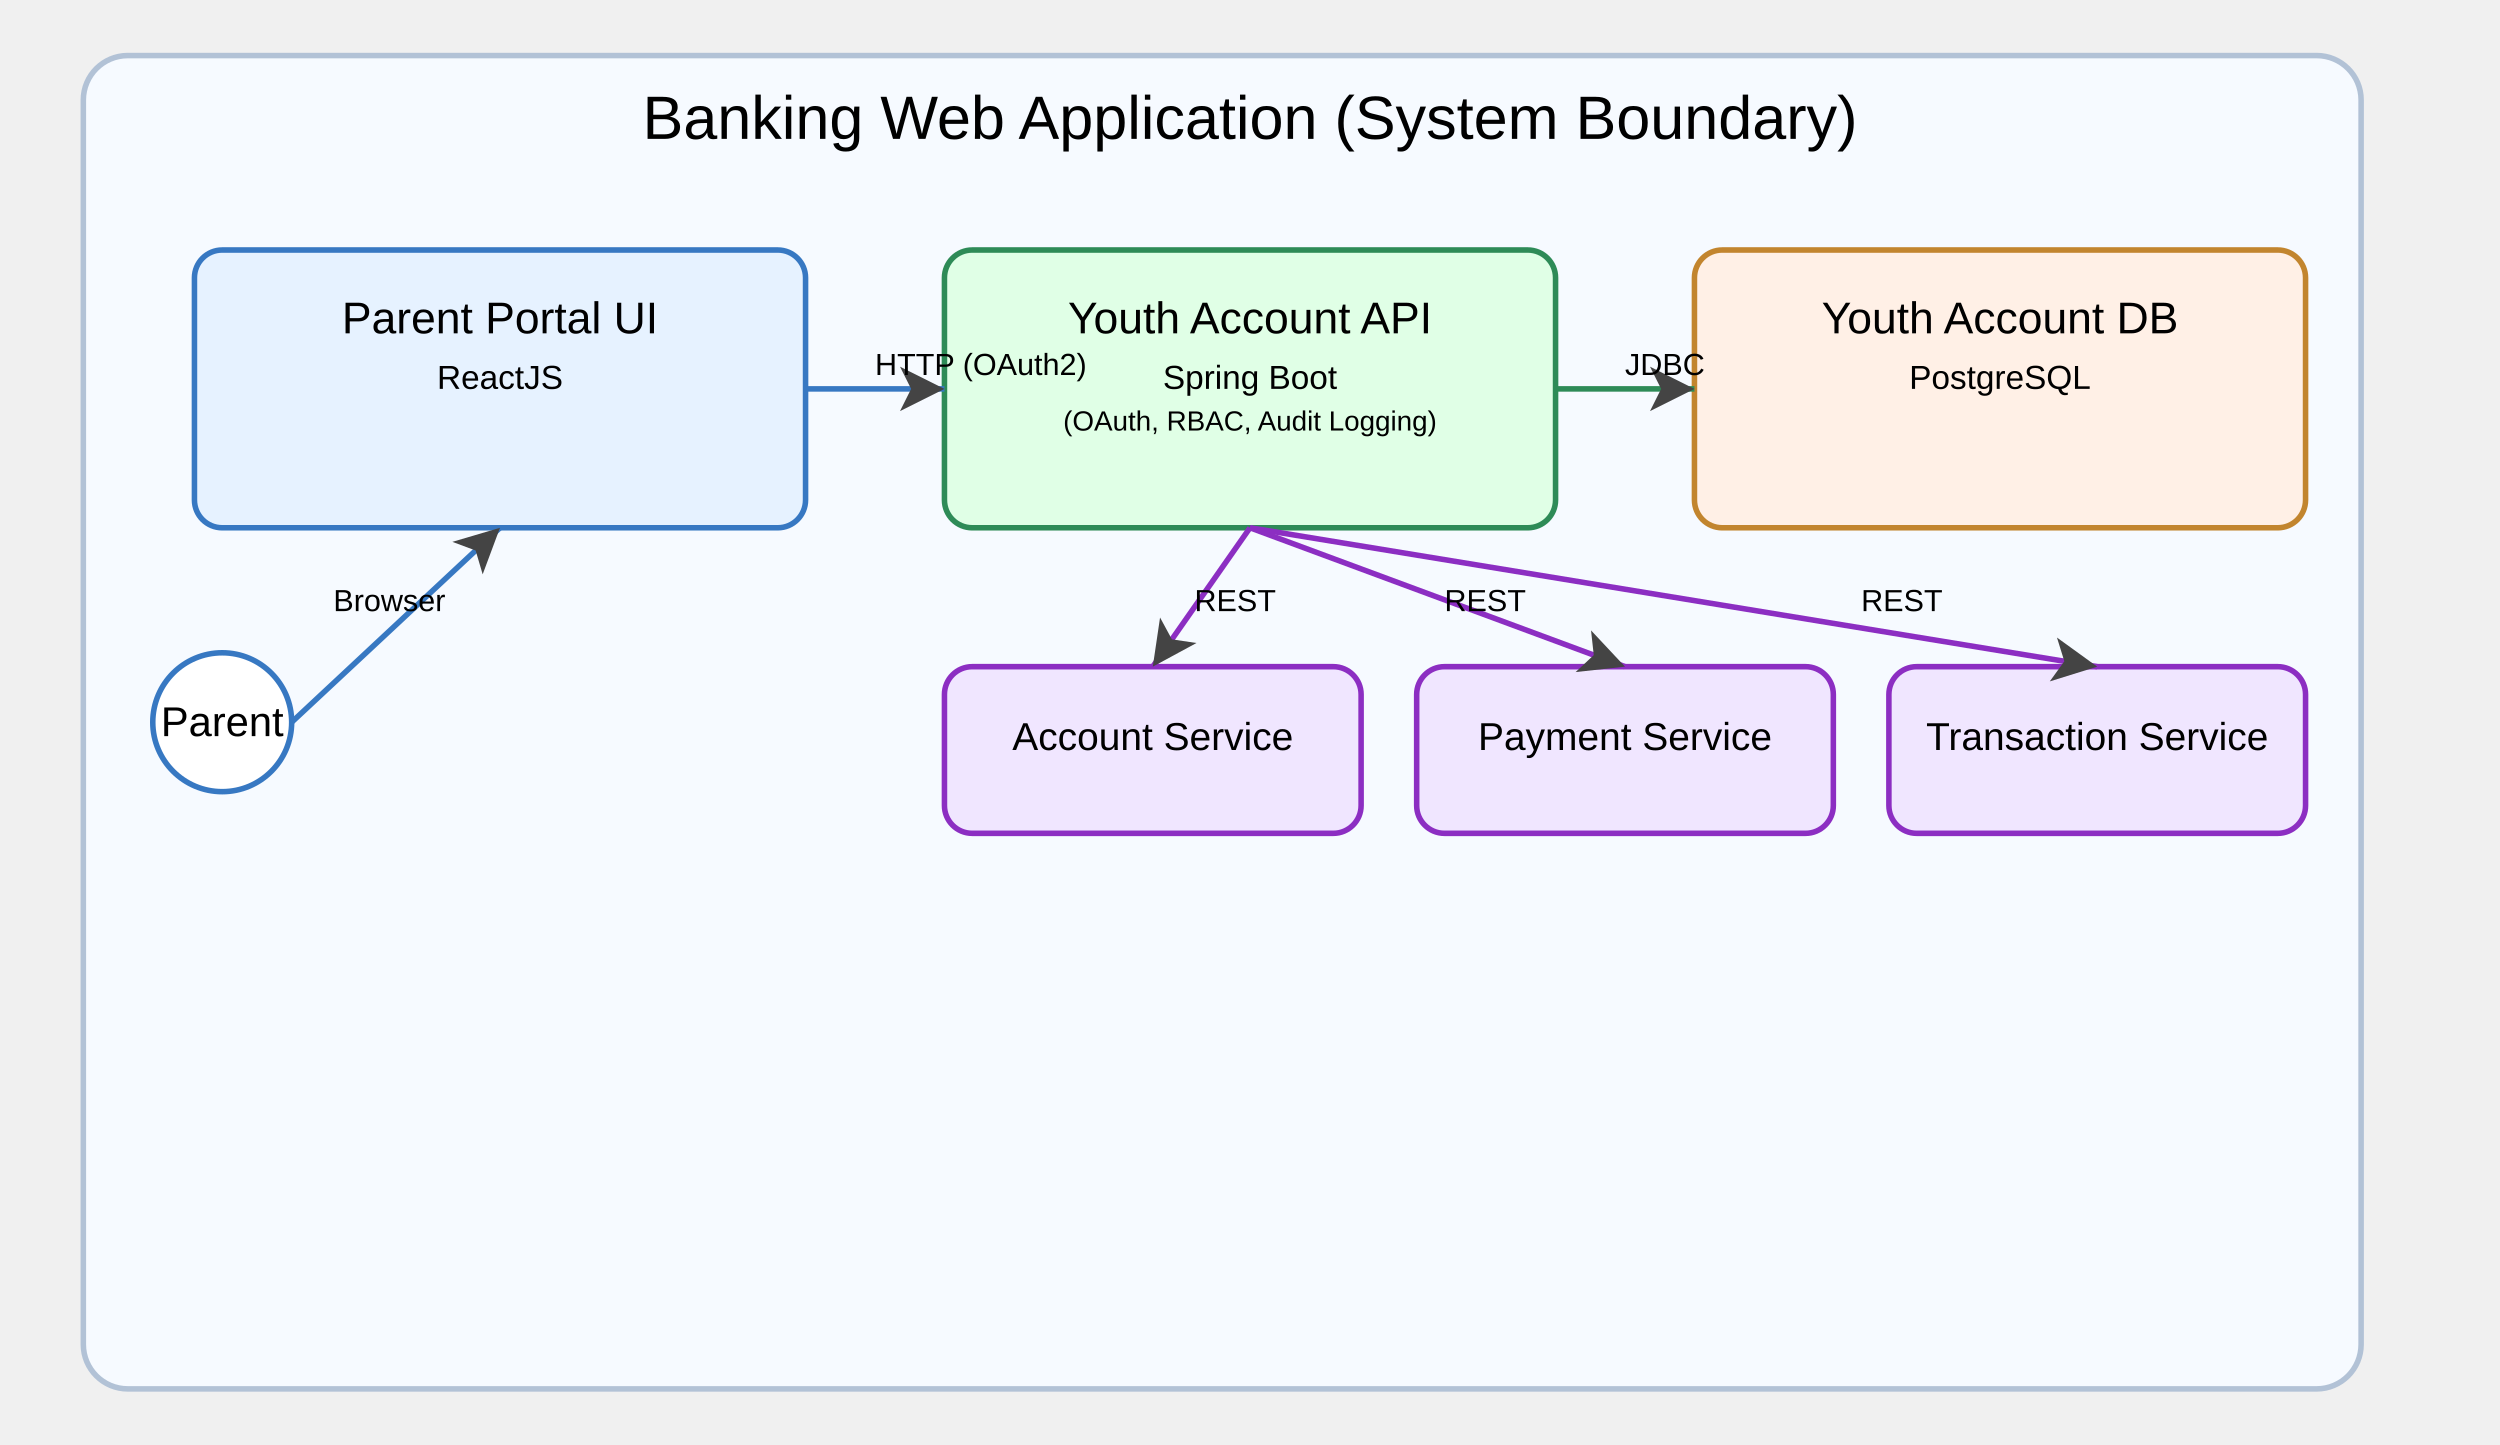
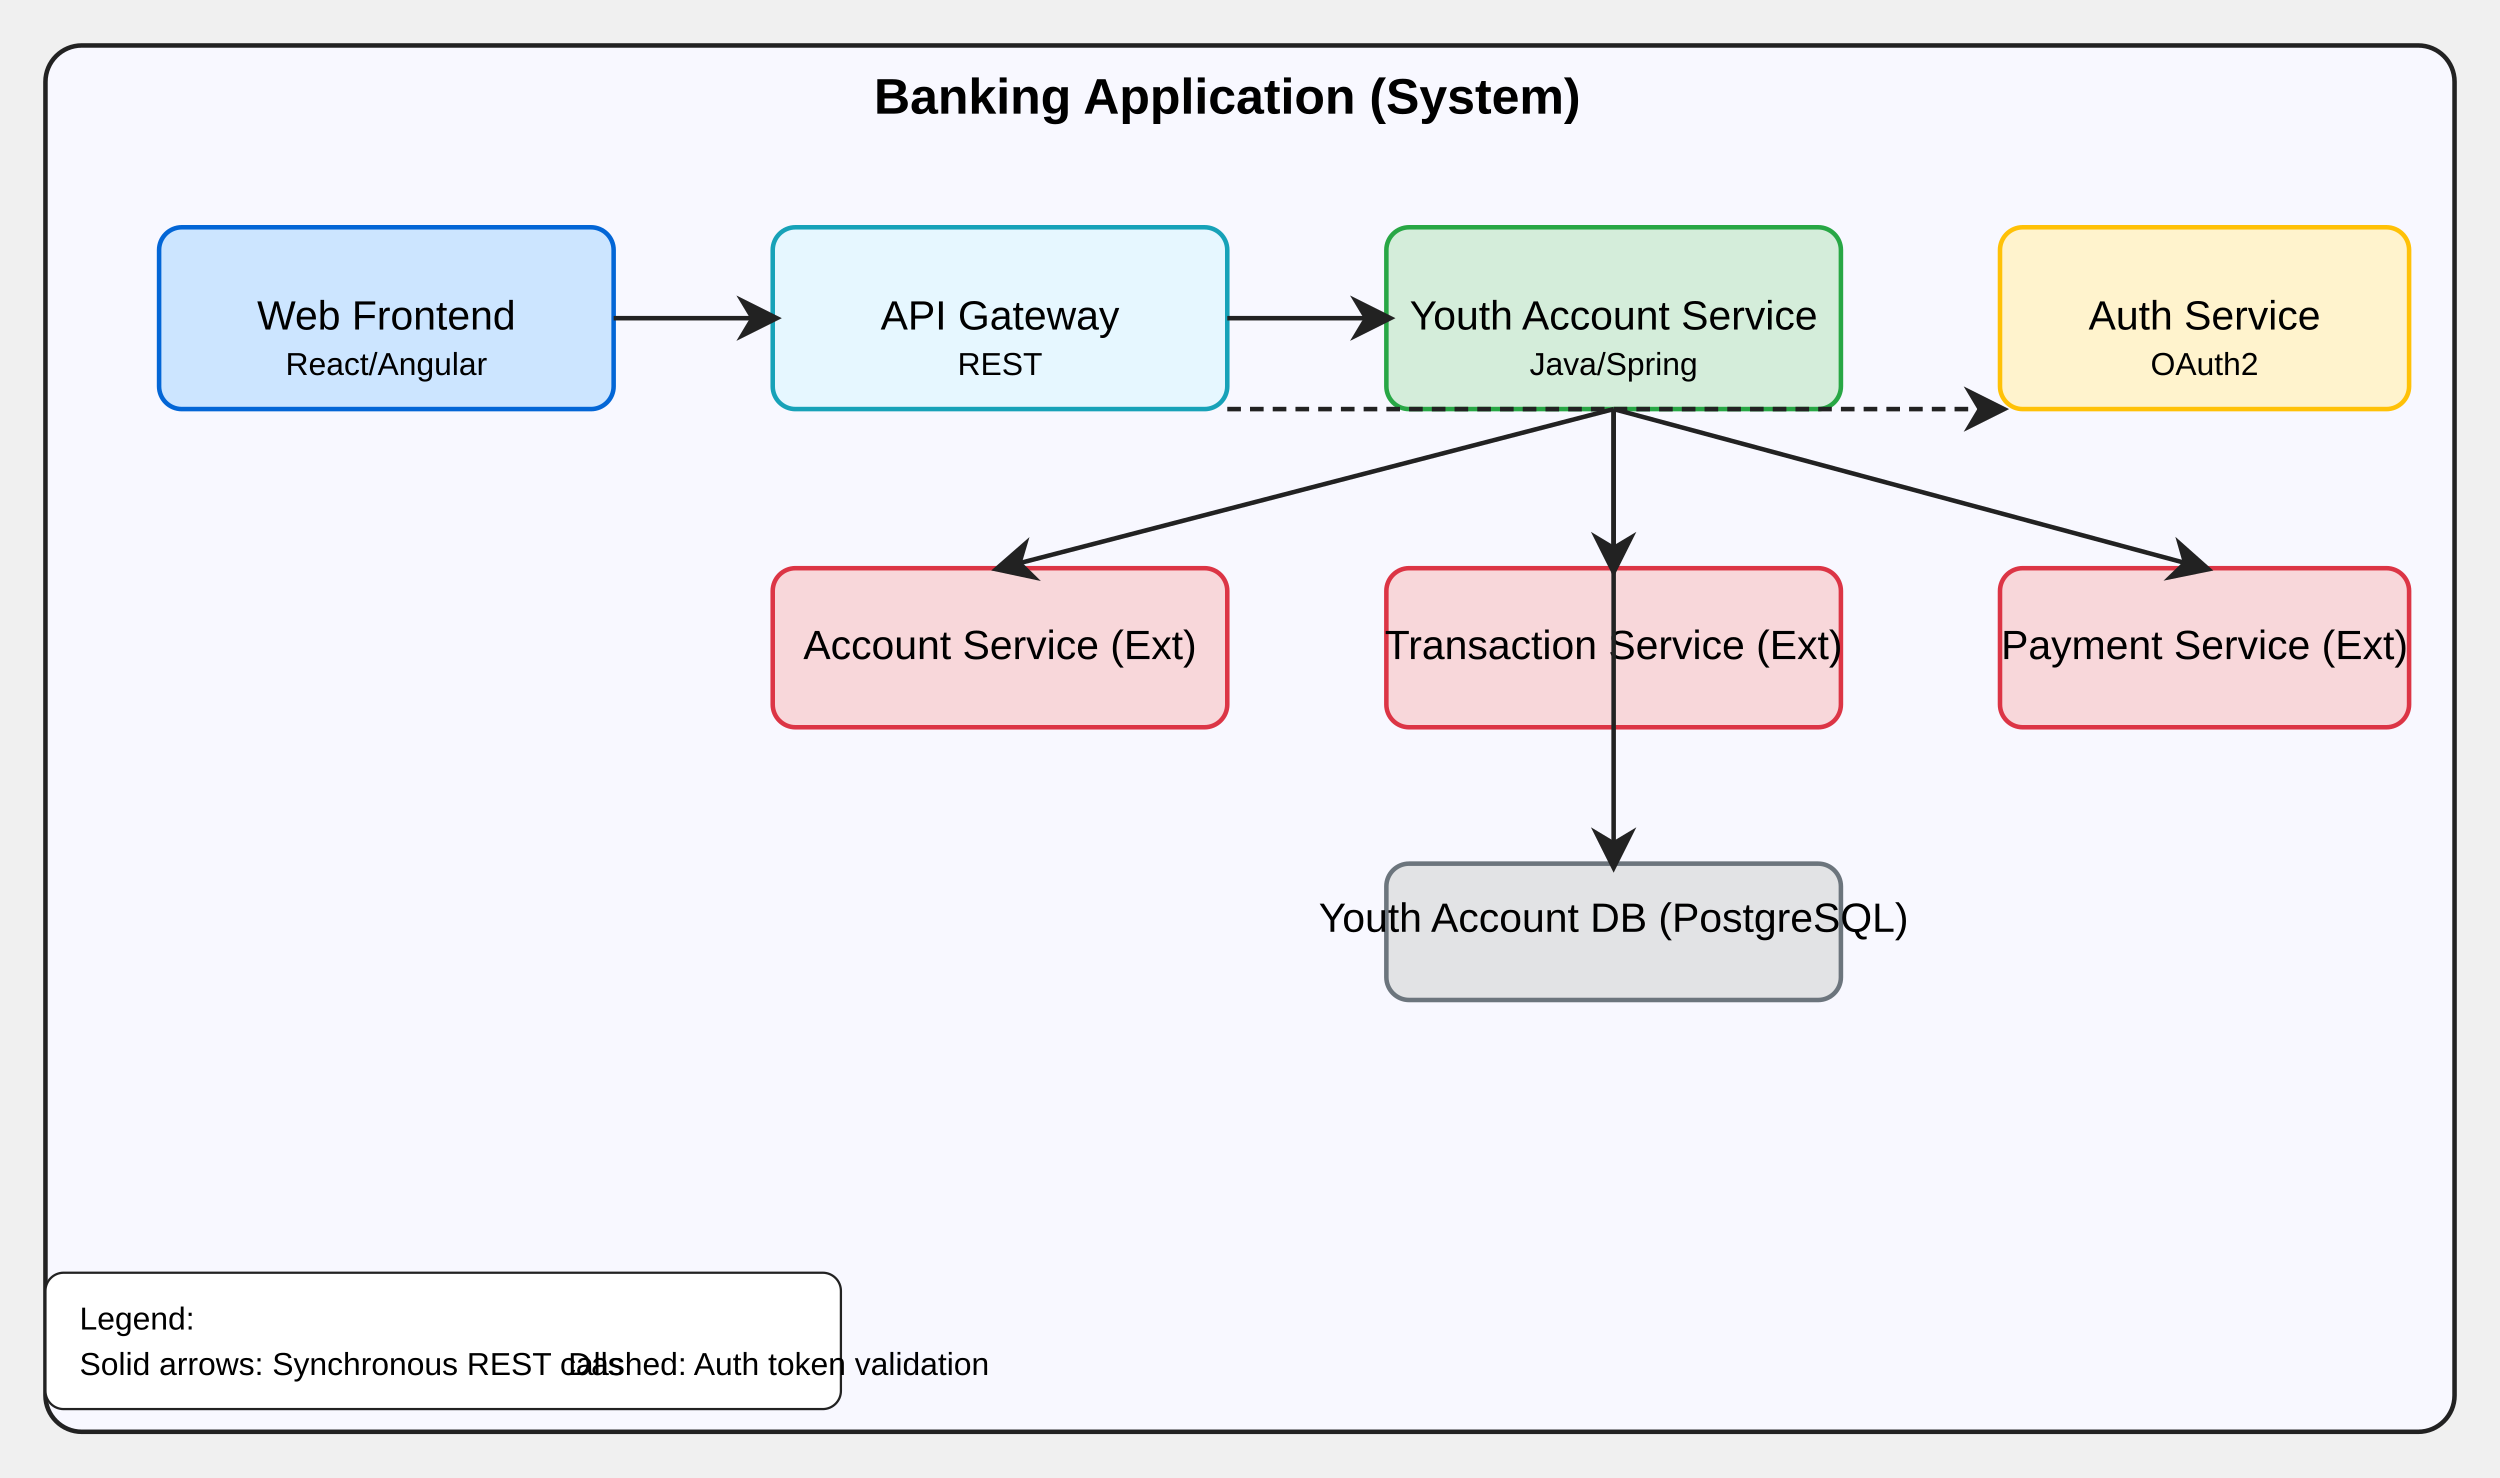
- <svg xmlns="http://www.w3.org/2000/svg" width="900" height="520">
-   <rect x="30" y="20" width="820" height="480" rx="16" fill="#f6faff" stroke="#b2c2d6" stroke-width="2" />
-   <text x="450" y="50" font-size="22" text-anchor="middle" font-family="Arial">Banking Web Application (System Boundary)</text>
-   <rect x="70" y="90" width="220" height="100" rx="10" fill="#e6f2ff" stroke="#3778c2" stroke-width="2" />
-   <text x="180" y="120" font-size="16" text-anchor="middle" font-family="Arial">Parent Portal UI</text>
-   <text x="180" y="140" font-size="12" text-anchor="middle" font-family="Arial">ReactJS</text>
-   <rect x="340" y="90" width="220" height="100" rx="10" fill="#e0ffe6" stroke="#2e8b57" stroke-width="2" />
-   <text x="450" y="120" font-size="16" text-anchor="middle" font-family="Arial">Youth Account API</text>
-   <text x="450" y="140" font-size="12" text-anchor="middle" font-family="Arial">Spring Boot</text>
-   <text x="450" y="155" font-size="10" text-anchor="middle" font-family="Arial">(OAuth, RBAC, Audit Logging)</text>
-   <rect x="610" y="90" width="220" height="100" rx="10" fill="#fff0e6" stroke="#c2852e" stroke-width="2" />
-   <text x="720" y="120" font-size="16" text-anchor="middle" font-family="Arial">Youth Account DB</text>
-   <text x="720" y="140" font-size="12" text-anchor="middle" font-family="Arial">PostgreSQL</text>
-   <rect x="340" y="240" width="150" height="60" rx="10" fill="#f0e6ff" stroke="#8c2ec2" stroke-width="2" />
-   <text x="415" y="270" font-size="14" text-anchor="middle" font-family="Arial">Account Service</text>
-   <rect x="510" y="240" width="150" height="60" rx="10" fill="#f0e6ff" stroke="#8c2ec2" stroke-width="2" />
-   <text x="585" y="270" font-size="14" text-anchor="middle" font-family="Arial">Payment Service</text>
-   <rect x="680" y="240" width="150" height="60" rx="10" fill="#f0e6ff" stroke="#8c2ec2" stroke-width="2" />
-   <text x="755" y="270" font-size="14" text-anchor="middle" font-family="Arial">Transaction Service</text>
-   <line x1="290" y1="140" x2="340" y2="140" stroke="#3778c2" stroke-width="2" marker-end="url(#arrow)" />
-   <text x="315" y="135" font-size="11" font-family="Arial">HTTP (OAuth2)</text>
-   <line x1="560" y1="140" x2="610" y2="140" stroke="#2e8b57" stroke-width="2" marker-end="url(#arrow)" />
-   <text x="585" y="135" font-size="11" font-family="Arial">JDBC</text>
-   <line x1="450" y1="190" x2="415" y2="240" stroke="#8c2ec2" stroke-width="2" marker-end="url(#arrow)" />
-   <text x="430" y="220" font-size="11" font-family="Arial">REST</text>
-   <line x1="450" y1="190" x2="585" y2="240" stroke="#8c2ec2" stroke-width="2" marker-end="url(#arrow)" />
-   <text x="520" y="220" font-size="11" font-family="Arial">REST</text>
-   <line x1="450" y1="190" x2="755" y2="240" stroke="#8c2ec2" stroke-width="2" marker-end="url(#arrow)" />
-   <text x="670" y="220" font-size="11" font-family="Arial">REST</text>
-   <circle cx="80" cy="260" r="25" fill="#fff" stroke="#3778c2" stroke-width="2" />
-   <text x="80" y="265" font-size="15" text-anchor="middle" font-family="Arial">Parent</text>
-   <line x1="105" y1="260" x2="180" y2="190" stroke="#3778c2" stroke-width="2" marker-end="url(#arrow)" />
-   <text x="120" y="220" font-size="11" font-family="Arial">Browser</text>
-   <defs>
-     <marker id="arrow" markerWidth="8" markerHeight="8" refX="8" refY="4" orient="auto" markerUnits="strokeWidth">
-       <path d="M0,0 L8,4 L0,8 L2,4 Z" fill="#444" />
-     </marker>
-   </defs>
+ <svg xmlns="http://www.w3.org/2000/svg" viewBox="0 0 1100 650" width="1100" height="650">
+   <g font-family="Arial" font-size="18">
+     <rect x="20" y="20" width="1060" height="610" fill="#f8f8ff" stroke="#222" stroke-width="2" rx="16" />
+     <text x="540" y="50" text-anchor="middle" font-size="22" font-weight="bold">Banking Application (System)</text>
+     <rect x="70" y="100" width="200" height="80" fill="#cce5ff" stroke="#0366d6" stroke-width="2" rx="10" />
+     <text x="170" y="145" text-anchor="middle">Web Frontend</text>
+     <text x="170" y="165" text-anchor="middle" font-size="14">React/Angular</text>
+     <rect x="340" y="100" width="200" height="80" fill="#e6f7ff" stroke="#17a2b8" stroke-width="2" rx="10" />
+     <text x="440" y="145" text-anchor="middle">API Gateway</text>
+     <text x="440" y="165" text-anchor="middle" font-size="14">REST</text>
+     <rect x="610" y="100" width="200" height="80" fill="#d4edda" stroke="#28a745" stroke-width="2" rx="10" />
+     <text x="710" y="145" text-anchor="middle">Youth Account Service</text>
+     <text x="710" y="165" text-anchor="middle" font-size="14">Java/Spring</text>
+     <rect x="880" y="100" width="180" height="80" fill="#fff3cd" stroke="#ffc107" stroke-width="2" rx="10" />
+     <text x="970" y="145" text-anchor="middle">Auth Service</text>
+     <text x="970" y="165" text-anchor="middle" font-size="14">OAuth2</text>
+     <rect x="340" y="250" width="200" height="70" fill="#f8d7da" stroke="#dc3545" stroke-width="2" rx="10" />
+     <text x="440" y="290" text-anchor="middle">Account Service (Ext)</text>
+     <rect x="610" y="250" width="200" height="70" fill="#f8d7da" stroke="#dc3545" stroke-width="2" rx="10" />
+     <text x="710" y="290" text-anchor="middle">Transaction Service (Ext)</text>
+     <rect x="880" y="250" width="180" height="70" fill="#f8d7da" stroke="#dc3545" stroke-width="2" rx="10" />
+     <text x="970" y="290" text-anchor="middle">Payment Service (Ext)</text>
+     <rect x="610" y="380" width="200" height="60" fill="#e2e3e5" stroke="#6c757d" stroke-width="2" rx="10" />
+     <text x="710" y="410" text-anchor="middle">Youth Account DB (PostgreSQL)</text>
+     <g stroke="#222" stroke-width="2" fill="none">
+       <line x1="270" y1="140" x2="340" y2="140" marker-end="url(#arrow)" />
+       <line x1="540" y1="140" x2="610" y2="140" marker-end="url(#arrow)" />
+       <line x1="540" y1="180" x2="880" y2="180" marker-end="url(#arrow)" stroke-dasharray="6,4" />
+       <line x1="710" y1="180" x2="440" y2="250" marker-end="url(#arrow)" />
+       <line x1="710" y1="180" x2="710" y2="250" marker-end="url(#arrow)" />
+       <line x1="710" y1="180" x2="970" y2="250" marker-end="url(#arrow)" />
+       <line x1="710" y1="180" x2="710" y2="380" marker-end="url(#arrow)" />
+     </g>
+     <defs>
+       <marker id="arrow" markerWidth="10" markerHeight="10" refX="8" refY="5" orient="auto" markerUnits="strokeWidth">
+         <path d="M0,0 L10,5 L0,10 L3,5 z" fill="#222" />
+       </marker>
+     </defs>
+     <rect x="20" y="560" width="350" height="60" fill="#fff" stroke="#222" stroke-width="1" rx="8" />
+     <text x="35" y="585" font-size="14">Legend:</text>
+     <text x="35" y="605" font-size="14">Solid arrows: Synchronous REST calls</text>
+     <text x="250" y="605" font-size="14">Dashed: Auth token validation</text>
+   </g>
</svg>
